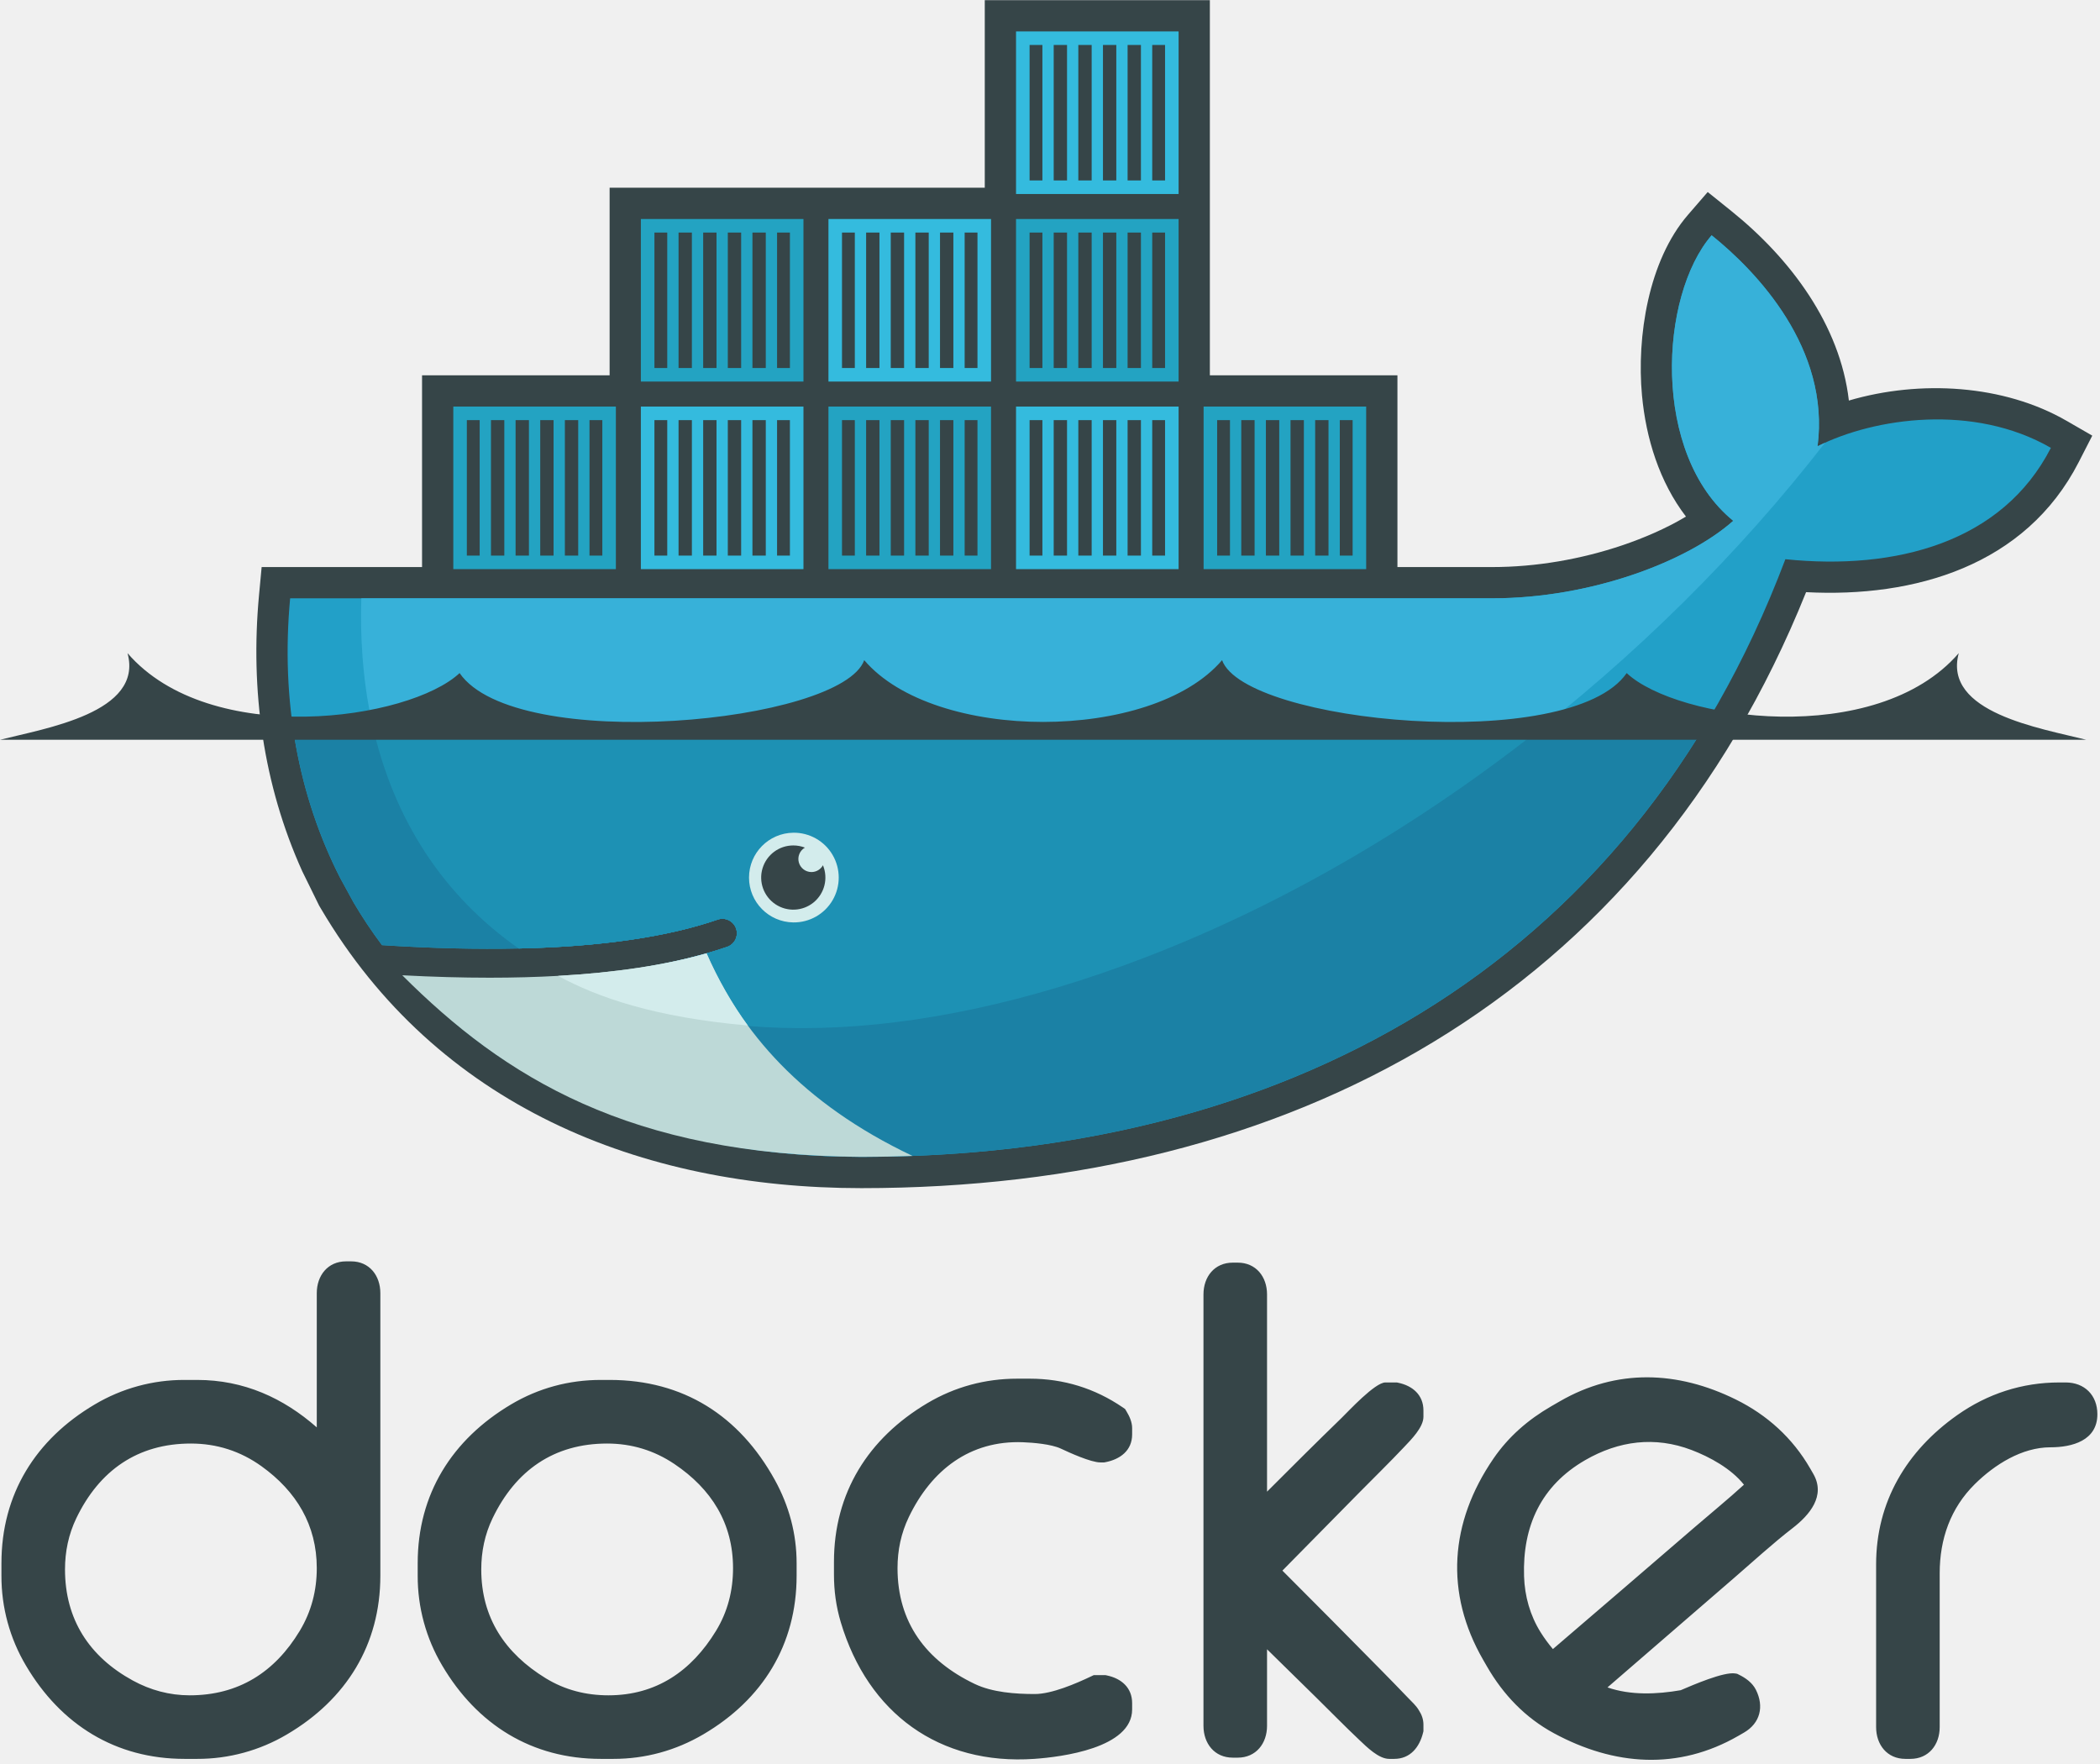
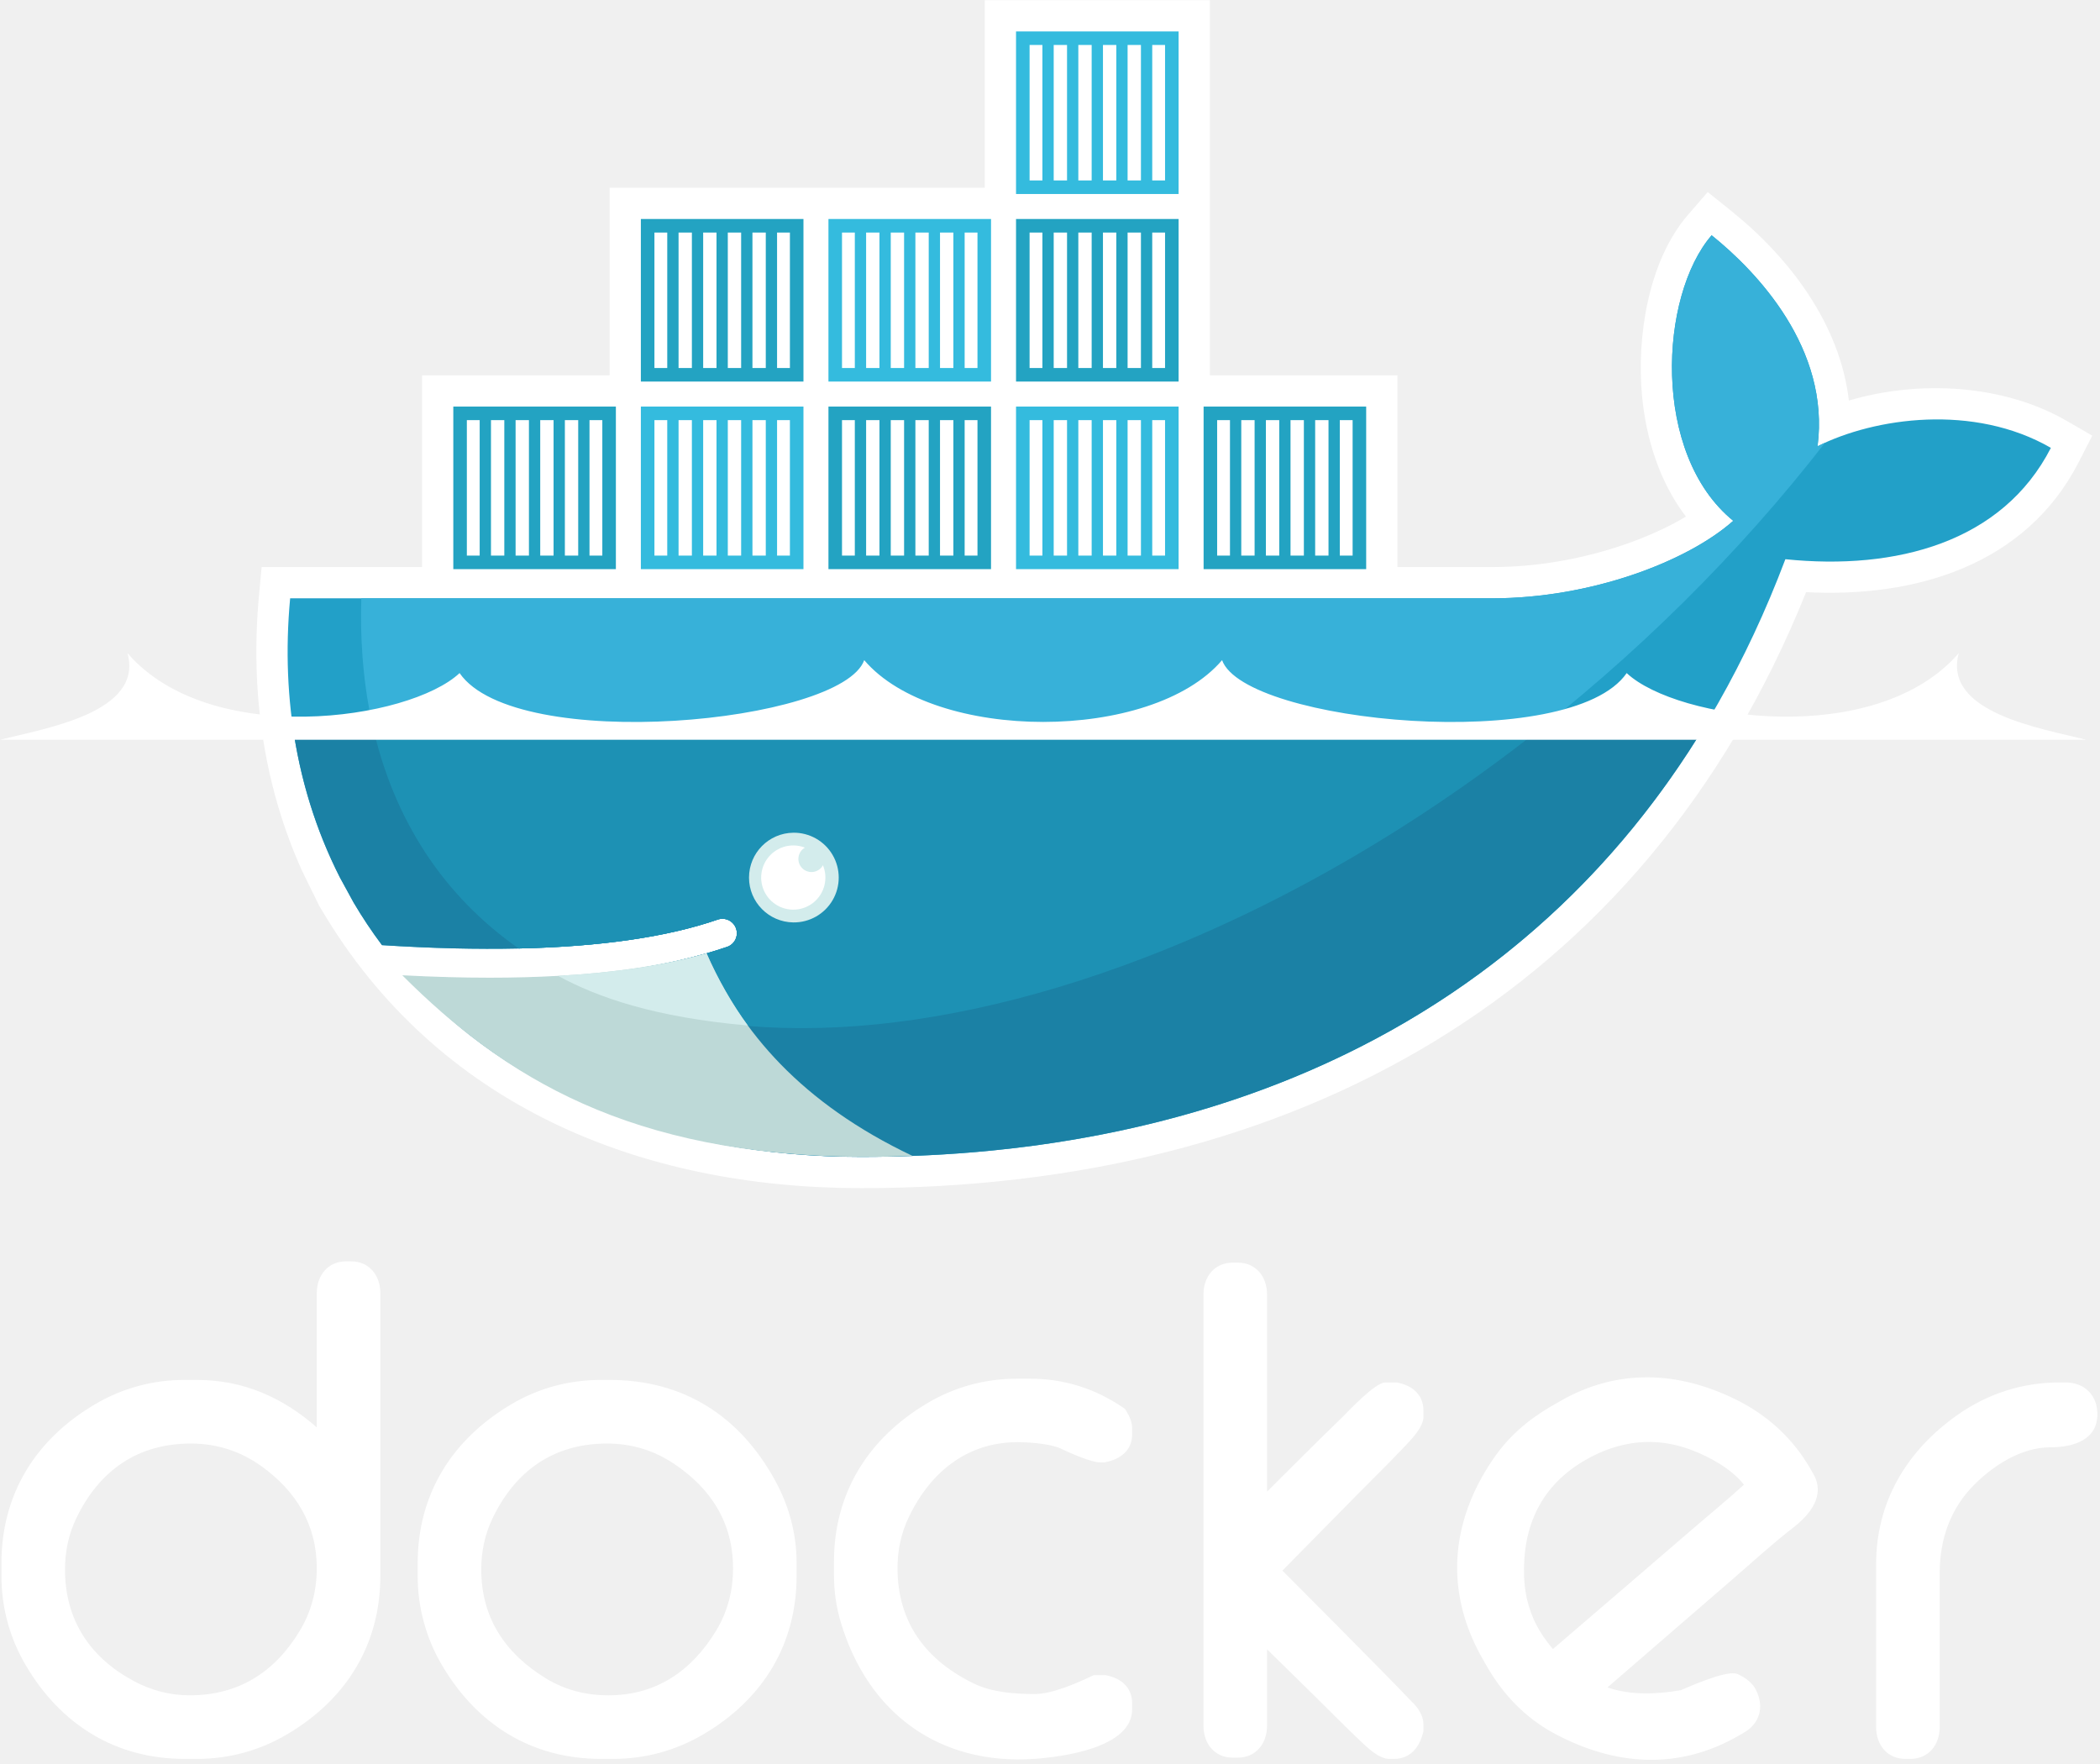
<svg xmlns="http://www.w3.org/2000/svg" width="2500" height="2100" viewBox="0 0 256 215">
  <g fill="none" fill-rule="evenodd">
-     <path d="M38.617 173.984v-16.362c0-2.15 1.344-3.877 3.57-3.877h.616c2.225 0 3.563 1.729 3.563 3.877v34.447c0 8.4-4.15 15.084-11.382 19.342a21.374 21.374 0 0 1-10.945 2.985h-1.537c-8.402 0-15.077-4.153-19.342-11.38a21.314 21.314 0 0 1-2.984-10.947v-1.535c0-8.403 4.152-15.083 11.378-19.349a21.298 21.298 0 0 1 10.948-2.985h1.537c5.686 0 10.51 2.204 14.578 5.784zM7.924 191.3c0 6.068 2.941 10.63 8.258 13.54 2.15 1.176 4.484 1.808 6.937 1.808 5.956 0 10.374-2.81 13.421-7.857 1.417-2.348 2.077-4.917 2.077-7.648 0-5.26-2.49-9.365-6.729-12.414-2.57-1.848-5.463-2.775-8.618-2.775-6.492 0-11.164 3.28-13.968 9.106-.946 1.97-1.378 4.061-1.378 6.24zm65.324-23.1h1.074c8.978 0 15.806 4.355 20.133 12.192 1.73 3.135 2.656 6.557 2.656 10.142v1.535c0 8.4-4.142 15.093-11.385 19.343-3.353 1.967-7.057 2.984-10.943 2.984h-1.535c-8.402 0-15.079-4.153-19.342-11.38a21.316 21.316 0 0 1-2.987-10.947v-1.535c0-8.404 4.169-15.062 11.377-19.347 3.351-1.991 7.058-2.987 10.952-2.987zm-14.58 23.1c0 5.89 2.89 10.223 7.865 13.27 2.336 1.43 4.909 2.078 7.638 2.078 5.82 0 10.122-2.951 13.116-7.863 1.428-2.342 2.074-4.915 2.074-7.642 0-5.477-2.638-9.661-7.148-12.693-2.471-1.663-5.222-2.496-8.198-2.496-6.492 0-11.164 3.28-13.967 9.106-.948 1.97-1.38 4.061-1.38 6.24zm70.656-14.727c-1.17-.548-3.36-.73-4.624-.778-6.474-.244-11.158 3.402-13.906 9.113-.949 1.97-1.382 4.055-1.382 6.235 0 6.637 3.485 11.284 9.409 14.117 2.164 1.034 4.958 1.23 7.323 1.23 2.08 0 5.02-1.274 6.866-2.151l.32-.152h1.433l.158.032c1.762.367 3.092 1.484 3.092 3.38v.767c0 4.718-8.622 5.798-11.912 6.028-11.61.803-20.293-5.573-23.603-16.647-.575-1.923-.834-3.833-.834-5.837v-1.533c0-8.403 4.17-15.059 11.377-19.34 3.351-1.99 7.057-2.99 10.95-2.99h1.536c4.13 0 7.934 1.173 11.344 3.502l.28.194.177.292c.368.61.685 1.316.685 2.042v.767c0 1.978-1.48 3.042-3.266 3.386l-.148.026h-.458c-1.156 0-3.785-1.197-4.817-1.683zm25.134 5.247c3.01-3.014 6.03-6.022 9.085-8.986.851-.827 4.074-4.327 5.343-4.327h1.388l.158.033c1.768.367 3.092 1.486 3.092 3.386v.766c0 1.296-1.518 2.802-2.355 3.689-1.78 1.887-3.654 3.712-5.476 5.56l-9.362 9.504c4.031 4.04 8.058 8.083 12.056 12.154a313.304 313.304 0 0 1 3.301 3.396c.385.405.953.909 1.276 1.47.347.526.56 1.119.56 1.752v.8l-.045.185c-.435 1.768-1.557 3.194-3.516 3.194h-.617c-1.282 0-2.73-1.45-3.608-2.279-1.81-1.706-3.557-3.5-5.331-5.243l-5.949-5.84v9.334c0 2.15-1.346 3.878-3.569 3.878h-.61c-2.226 0-3.57-1.728-3.57-3.878v-52.596c0-2.15 1.345-3.87 3.57-3.87h.61c2.223 0 3.569 1.72 3.569 3.87v24.048zm96.577-13.313h.77c2.324 0 3.875 1.566 3.875 3.877 0 3.208-3.067 4.029-5.72 4.029-3.48 0-6.803 2.107-9.202 4.47-2.991 2.949-4.3 6.726-4.3 10.878v18.759c0 2.15-1.343 3.876-3.57 3.876h-.612c-2.227 0-3.569-1.725-3.569-3.876v-19.836c0-7.617 3.708-13.835 9.89-18.196 3.691-2.605 7.919-3.98 12.438-3.98zm-55.074 37.176c2.82.985 6.035.844 8.928.34 1.48-.629 5.264-2.28 6.656-2.038l.217.037.2.098c.85.412 1.661.995 2.095 1.86 1.014 2.027.527 4.065-1.465 5.216l-.663.383c-7.35 4.242-15.168 3.654-22.495-.308-3.503-1.894-6.183-4.705-8.16-8.132l-.462-.801c-4.719-8.172-4.082-16.768 1.24-24.539 1.837-2.686 4.238-4.761 7.045-6.384l1.062-.613c6.922-3.996 14.341-3.722 21.45-.215 3.823 1.886 6.92 4.697 9.054 8.394l.384.666c1.55 2.686-.458 5.026-2.531 6.626-2.406 1.856-4.835 4.09-7.141 6.08-5.142 4.439-10.276 8.888-15.414 13.33zm-6.655-4.674c5.75-4.93 11.502-9.865 17.237-14.816 1.96-1.69 4.109-3.444 6.053-5.221-1.56-1.966-4.166-3.383-6.38-4.228-4.47-1.703-8.877-1.131-12.976 1.235-5.365 3.098-7.65 8.031-7.45 14.17.08 2.418.73 4.748 2.013 6.805.452.725.957 1.406 1.503 2.055zM147.488 45.732h22.866v23.375h11.561c5.34 0 10.831-.951 15.887-2.664 2.485-.843 5.273-2.015 7.724-3.49-3.228-4.214-4.876-9.535-5.36-14.78-.66-7.135.78-16.421 5.608-22.005l2.404-2.78 2.864 2.303c7.211 5.793 13.276 13.889 14.345 23.118 8.683-2.554 18.878-1.95 26.531 2.467l3.14 1.812-1.652 3.226C246.933 68.946 233.4 72.86 220.17 72.167c-19.797 49.309-62.898 72.653-115.157 72.653-27 0-51.77-10.093-65.876-34.047l-.231-.39-2.055-4.182c-4.768-10.544-6.352-22.095-5.278-33.637l.323-3.457H51.45V45.732h22.865V22.866h45.733V0h27.44v45.732" fill="#364548" />
+     <path d="M38.617 173.984v-16.362c0-2.15 1.344-3.877 3.57-3.877h.616c2.225 0 3.563 1.729 3.563 3.877v34.447c0 8.4-4.15 15.084-11.382 19.342a21.374 21.374 0 0 1-10.945 2.985h-1.537c-8.402 0-15.077-4.153-19.342-11.38a21.314 21.314 0 0 1-2.984-10.947v-1.535c0-8.403 4.152-15.083 11.378-19.349a21.298 21.298 0 0 1 10.948-2.985h1.537c5.686 0 10.51 2.204 14.578 5.784zM7.924 191.3c0 6.068 2.941 10.63 8.258 13.54 2.15 1.176 4.484 1.808 6.937 1.808 5.956 0 10.374-2.81 13.421-7.857 1.417-2.348 2.077-4.917 2.077-7.648 0-5.26-2.49-9.365-6.729-12.414-2.57-1.848-5.463-2.775-8.618-2.775-6.492 0-11.164 3.28-13.968 9.106-.946 1.97-1.378 4.061-1.378 6.24zm65.324-23.1h1.074c8.978 0 15.806 4.355 20.133 12.192 1.73 3.135 2.656 6.557 2.656 10.142v1.535c0 8.4-4.142 15.093-11.385 19.343-3.353 1.967-7.057 2.984-10.943 2.984h-1.535c-8.402 0-15.079-4.153-19.342-11.38a21.316 21.316 0 0 1-2.987-10.947v-1.535c0-8.404 4.169-15.062 11.377-19.347 3.351-1.991 7.058-2.987 10.952-2.987zm-14.58 23.1c0 5.89 2.89 10.223 7.865 13.27 2.336 1.43 4.909 2.078 7.638 2.078 5.82 0 10.122-2.951 13.116-7.863 1.428-2.342 2.074-4.915 2.074-7.642 0-5.477-2.638-9.661-7.148-12.693-2.471-1.663-5.222-2.496-8.198-2.496-6.492 0-11.164 3.28-13.967 9.106-.948 1.97-1.38 4.061-1.38 6.24zm70.656-14.727c-1.17-.548-3.36-.73-4.624-.778-6.474-.244-11.158 3.402-13.906 9.113-.949 1.97-1.382 4.055-1.382 6.235 0 6.637 3.485 11.284 9.409 14.117 2.164 1.034 4.958 1.23 7.323 1.23 2.08 0 5.02-1.274 6.866-2.151l.32-.152h1.433l.158.032c1.762.367 3.092 1.484 3.092 3.38v.767c0 4.718-8.622 5.798-11.912 6.028-11.61.803-20.293-5.573-23.603-16.647-.575-1.923-.834-3.833-.834-5.837v-1.533c0-8.403 4.17-15.059 11.377-19.34 3.351-1.99 7.057-2.99 10.95-2.99h1.536c4.13 0 7.934 1.173 11.344 3.502l.28.194.177.292c.368.61.685 1.316.685 2.042v.767c0 1.978-1.48 3.042-3.266 3.386l-.148.026h-.458c-1.156 0-3.785-1.197-4.817-1.683zm25.134 5.247c3.01-3.014 6.03-6.022 9.085-8.986.851-.827 4.074-4.327 5.343-4.327h1.388l.158.033c1.768.367 3.092 1.486 3.092 3.386v.766c0 1.296-1.518 2.802-2.355 3.689-1.78 1.887-3.654 3.712-5.476 5.56l-9.362 9.504c4.031 4.04 8.058 8.083 12.056 12.154a313.304 313.304 0 0 1 3.301 3.396c.385.405.953.909 1.276 1.47.347.526.56 1.119.56 1.752v.8l-.045.185c-.435 1.768-1.557 3.194-3.516 3.194h-.617c-1.282 0-2.73-1.45-3.608-2.279-1.81-1.706-3.557-3.5-5.331-5.243l-5.949-5.84v9.334c0 2.15-1.346 3.878-3.569 3.878h-.61c-2.226 0-3.57-1.728-3.57-3.878v-52.596c0-2.15 1.345-3.87 3.57-3.87h.61c2.223 0 3.569 1.72 3.569 3.87v24.048zm96.577-13.313h.77c2.324 0 3.875 1.566 3.875 3.877 0 3.208-3.067 4.029-5.72 4.029-3.48 0-6.803 2.107-9.202 4.47-2.991 2.949-4.3 6.726-4.3 10.878v18.759c0 2.15-1.343 3.876-3.57 3.876h-.612c-2.227 0-3.569-1.725-3.569-3.876v-19.836c0-7.617 3.708-13.835 9.89-18.196 3.691-2.605 7.919-3.98 12.438-3.98zm-55.074 37.176c2.82.985 6.035.844 8.928.34 1.48-.629 5.264-2.28 6.656-2.038l.217.037.2.098c.85.412 1.661.995 2.095 1.86 1.014 2.027.527 4.065-1.465 5.216l-.663.383c-7.35 4.242-15.168 3.654-22.495-.308-3.503-1.894-6.183-4.705-8.16-8.132l-.462-.801c-4.719-8.172-4.082-16.768 1.24-24.539 1.837-2.686 4.238-4.761 7.045-6.384l1.062-.613c6.922-3.996 14.341-3.722 21.45-.215 3.823 1.886 6.92 4.697 9.054 8.394l.384.666c1.55 2.686-.458 5.026-2.531 6.626-2.406 1.856-4.835 4.09-7.141 6.08-5.142 4.439-10.276 8.888-15.414 13.33zm-6.655-4.674c5.75-4.93 11.502-9.865 17.237-14.816 1.96-1.69 4.109-3.444 6.053-5.221-1.56-1.966-4.166-3.383-6.38-4.228-4.47-1.703-8.877-1.131-12.976 1.235-5.365 3.098-7.65 8.031-7.45 14.17.08 2.418.73 4.748 2.013 6.805.452.725.957 1.406 1.503 2.055zM147.488 45.732h22.866v23.375h11.561c5.34 0 10.831-.951 15.887-2.664 2.485-.843 5.273-2.015 7.724-3.49-3.228-4.214-4.876-9.535-5.36-14.78-.66-7.135.78-16.421 5.608-22.005l2.404-2.78 2.864 2.303c7.211 5.793 13.276 13.889 14.345 23.118 8.683-2.554 18.878-1.95 26.531 2.467l3.14 1.812-1.652 3.226C246.933 68.946 233.4 72.86 220.17 72.167c-19.797 49.309-62.898 72.653-115.157 72.653-27 0-51.77-10.093-65.876-34.047l-.231-.39-2.055-4.182c-4.768-10.544-6.352-22.095-5.278-33.637l.323-3.457H51.45V45.732h22.865V22.866h45.733V0h27.44v45.732" fill="#fff" />
    <path d="M221.57 54.38c1.533-11.916-7.384-21.275-12.914-25.719-6.373 7.368-7.363 26.678 2.635 34.808-5.58 4.956-17.337 9.448-29.376 9.448H35.37c-1.17 12.567 1.036 24.14 6.075 34.045l1.667 3.05a56.536 56.536 0 0 0 3.455 5.184c6.025.387 11.58.52 16.662.408h.002c9.987-.22 18.136-1.4 24.312-3.54a1.761 1.761 0 0 1 1.153 3.326c-.822.286-1.678.552-2.562.805h-.003c-4.863 1.389-10.078 2.323-16.806 2.738.4.007-.416.06-.418.06-.229.015-.517.048-.747.06-2.648.149-5.506.18-8.428.18-3.196 0-6.343-.06-9.862-.24l-.09.06c12.21 13.724 31.302 21.955 55.234 21.955 50.648 0 93.608-22.452 112.632-72.857 13.496 1.385 26.467-2.057 32.367-13.575-9.398-5.423-21.484-3.694-28.443-.196" fill="#22A0C8" />
    <path d="M221.57 54.38c1.533-11.916-7.384-21.275-12.914-25.719-6.373 7.368-7.363 26.678 2.635 34.808-5.58 4.956-17.337 9.448-29.376 9.448H44.048c-.598 19.246 6.544 33.855 19.18 42.687h.003c9.987-.22 18.136-1.4 24.312-3.54a1.761 1.761 0 0 1 1.153 3.326c-.822.286-1.678.552-2.562.805h-.003c-4.863 1.389-10.526 2.443-17.254 2.858-.002 0-.163-.155-.165-.155 17.237 8.842 42.23 8.81 70.885-2.197 32.13-12.344 62.029-35.86 82.89-62.757-.314.142-.62.287-.917.436" fill="#37B1D9" />
    <path d="M35.645 88.186c.91 6.732 2.88 13.035 5.8 18.776l1.667 3.05a56.432 56.432 0 0 0 3.455 5.184c6.026.387 11.581.52 16.664.408 9.987-.22 18.136-1.4 24.312-3.54a1.761 1.761 0 0 1 1.153 3.326c-.822.286-1.678.552-2.562.805h-.003c-4.863 1.389-10.496 2.383-17.224 2.799-.231.014-.634.017-.867.03-2.646.148-5.475.239-8.398.239-3.195 0-6.463-.061-9.98-.24 12.21 13.724 31.42 21.985 55.352 21.985 43.36 0 81.084-16.458 102.979-52.822H35.645" fill="#1B81A5" />
    <path d="M45.367 88.186c2.592 11.82 8.821 21.099 17.864 27.418 9.987-.22 18.136-1.4 24.312-3.54a1.761 1.761 0 0 1 1.153 3.326c-.822.286-1.678.552-2.562.805h-.003c-4.863 1.389-10.615 2.383-17.344 2.799 17.236 8.84 42.157 8.713 70.81-2.293 17.334-6.66 34.017-16.574 48.984-28.515H45.367" fill="#1D91B4" />
    <path d="M55.26 49.543h19.818v19.818H55.26V49.543zm1.651 1.652h1.564V67.71h-1.564V51.195zm2.94 0h1.627V67.71h-1.626V51.195zm3.002 0h1.627V67.71h-1.627V51.195zm3.004 0h1.626V67.71h-1.626V51.195zm3.003 0h1.626V67.71H68.86V51.195zm3.002 0h1.565V67.71h-1.565V51.195zM78.126 26.677h19.819v19.817h-19.82V26.677zm1.652 1.652h1.563v16.514h-1.563V28.329zm2.94 0h1.626v16.514h-1.625V28.329zm3.002 0h1.626v16.514H85.72V28.329zm3.003 0h1.626v16.514h-1.626V28.329zm3.003 0h1.627v16.514h-1.627V28.329zm3.002 0h1.566v16.514h-1.566V28.329z" fill="#23A3C2" />
    <path d="M78.126 49.543h19.819v19.818h-19.82V49.543zm1.652 1.652h1.563V67.71h-1.563V51.195zm2.94 0h1.626V67.71h-1.625V51.195zm3.002 0h1.626V67.71H85.72V51.195zm3.003 0h1.626V67.71h-1.626V51.195zm3.003 0h1.627V67.71h-1.627V51.195zm3.002 0h1.566V67.71h-1.566V51.195z" fill="#34BBDE" />
    <path d="M100.993 49.543h19.818v19.818h-19.818V49.543zm1.651 1.652h1.563V67.71h-1.563V51.195zm2.94 0h1.626V67.71h-1.626V51.195zm3.003 0h1.626V67.71h-1.626V51.195zm3.003 0h1.626V67.71h-1.626V51.195zm3.002 0h1.628V67.71h-1.628V51.195zm3.003 0h1.564V67.71h-1.564V51.195z" fill="#23A3C2" />
    <path d="M100.993 26.677h19.818v19.817h-19.818V26.677zm1.651 1.652h1.563v16.514h-1.563V28.329zm2.94 0h1.626v16.514h-1.626V28.329zm3.003 0h1.626v16.514h-1.626V28.329zm3.003 0h1.626v16.514h-1.626V28.329zm3.002 0h1.628v16.514h-1.628V28.329zm3.003 0h1.564v16.514h-1.564V28.329zM123.859 49.543h19.818v19.818h-19.818V49.543zm1.652 1.652h1.563V67.71h-1.563V51.195zm2.94 0h1.626V67.71h-1.626V51.195zm3.002 0h1.626V67.71h-1.626V51.195zm3.003 0h1.627V67.71h-1.627V51.195zm3.003 0h1.627V67.71h-1.627V51.195zm3.003 0h1.564V67.71h-1.564V51.195z" fill="#34BBDE" />
    <path d="M123.859 26.677h19.818v19.817h-19.818V26.677zm1.652 1.652h1.563v16.514h-1.563V28.329zm2.94 0h1.626v16.514h-1.626V28.329zm3.002 0h1.626v16.514h-1.626V28.329zm3.003 0h1.627v16.514h-1.627V28.329zm3.003 0h1.627v16.514h-1.627V28.329zm3.003 0h1.564v16.514h-1.564V28.329z" fill="#23A3C2" />
    <path d="M123.859 3.81h19.818V23.63h-19.818V3.81zm1.652 1.651h1.563v16.516h-1.563V5.46zm2.94 0h1.626v16.516h-1.626V5.46zm3.002 0h1.626v16.516h-1.626V5.46zm3.003 0h1.627v16.516h-1.627V5.46zm3.003 0h1.627v16.516h-1.627V5.46zm3.003 0h1.564v16.516h-1.564V5.46z" fill="#34BBDE" />
    <path d="M146.725 49.543h19.818v19.818h-19.818V49.543zm1.65 1.652h1.565V67.71h-1.564V51.195zm2.94 0h1.627V67.71h-1.626V51.195zm3.004 0h1.627V67.71h-1.627V51.195zm3.002 0h1.627V67.71h-1.627V51.195zm3.004 0h1.626V67.71h-1.626V51.195zm3.002 0h1.564V67.71h-1.564V51.195z" fill="#23A3C2" />
    <path d="M96.704 101.492a5.468 5.468 0 1 1-.002 10.935 5.468 5.468 0 0 1 .002-10.935" fill="#D3ECEC" />
-     <path d="M96.704 103.043c.5 0 .977.094 1.417.265a1.598 1.598 0 0 0 .798 2.98c.605 0 1.13-.335 1.402-.831a3.915 3.915 0 1 1-3.617-2.414M0 90.162h254.327c-5.537-1.404-17.52-3.302-15.544-10.56-10.07 11.652-34.353 8.175-40.482 2.43-6.824 9.898-46.554 6.135-49.325-1.576-8.556 10.041-35.067 10.041-43.623 0-2.773 7.711-42.502 11.474-49.327 1.575-6.128 5.746-30.41 9.223-40.48-2.428C17.522 86.86 5.539 88.758 0 90.163" fill="#364548" />
+     <path d="M96.704 103.043c.5 0 .977.094 1.417.265a1.598 1.598 0 0 0 .798 2.98c.605 0 1.13-.335 1.402-.831a3.915 3.915 0 1 1-3.617-2.414M0 90.162h254.327c-5.537-1.404-17.52-3.302-15.544-10.56-10.07 11.652-34.353 8.175-40.482 2.43-6.824 9.898-46.554 6.135-49.325-1.576-8.556 10.041-35.067 10.041-43.623 0-2.773 7.711-42.502 11.474-49.327 1.575-6.128 5.746-30.41 9.223-40.48-2.428C17.522 86.86 5.539 88.758 0 90.163" fill="#fff" />
    <path d="M111.237 140.89c-13.54-6.425-20.971-15.16-25.106-24.694-5.03 1.435-11.075 2.353-18.1 2.747-2.646.148-5.43.224-8.35.224-3.368 0-6.917-.1-10.643-.297 12.417 12.41 27.692 21.964 55.976 22.138 2.088 0 4.16-.04 6.223-.118" fill="#BDD9D7" />
    <path d="M91.16 124.994c-1.873-2.543-3.69-5.739-5.026-8.8-5.03 1.437-11.077 2.355-18.103 2.75 4.826 2.619 11.727 5.046 23.13 6.05" fill="#D3ECEC" />
  </g>
</svg>
